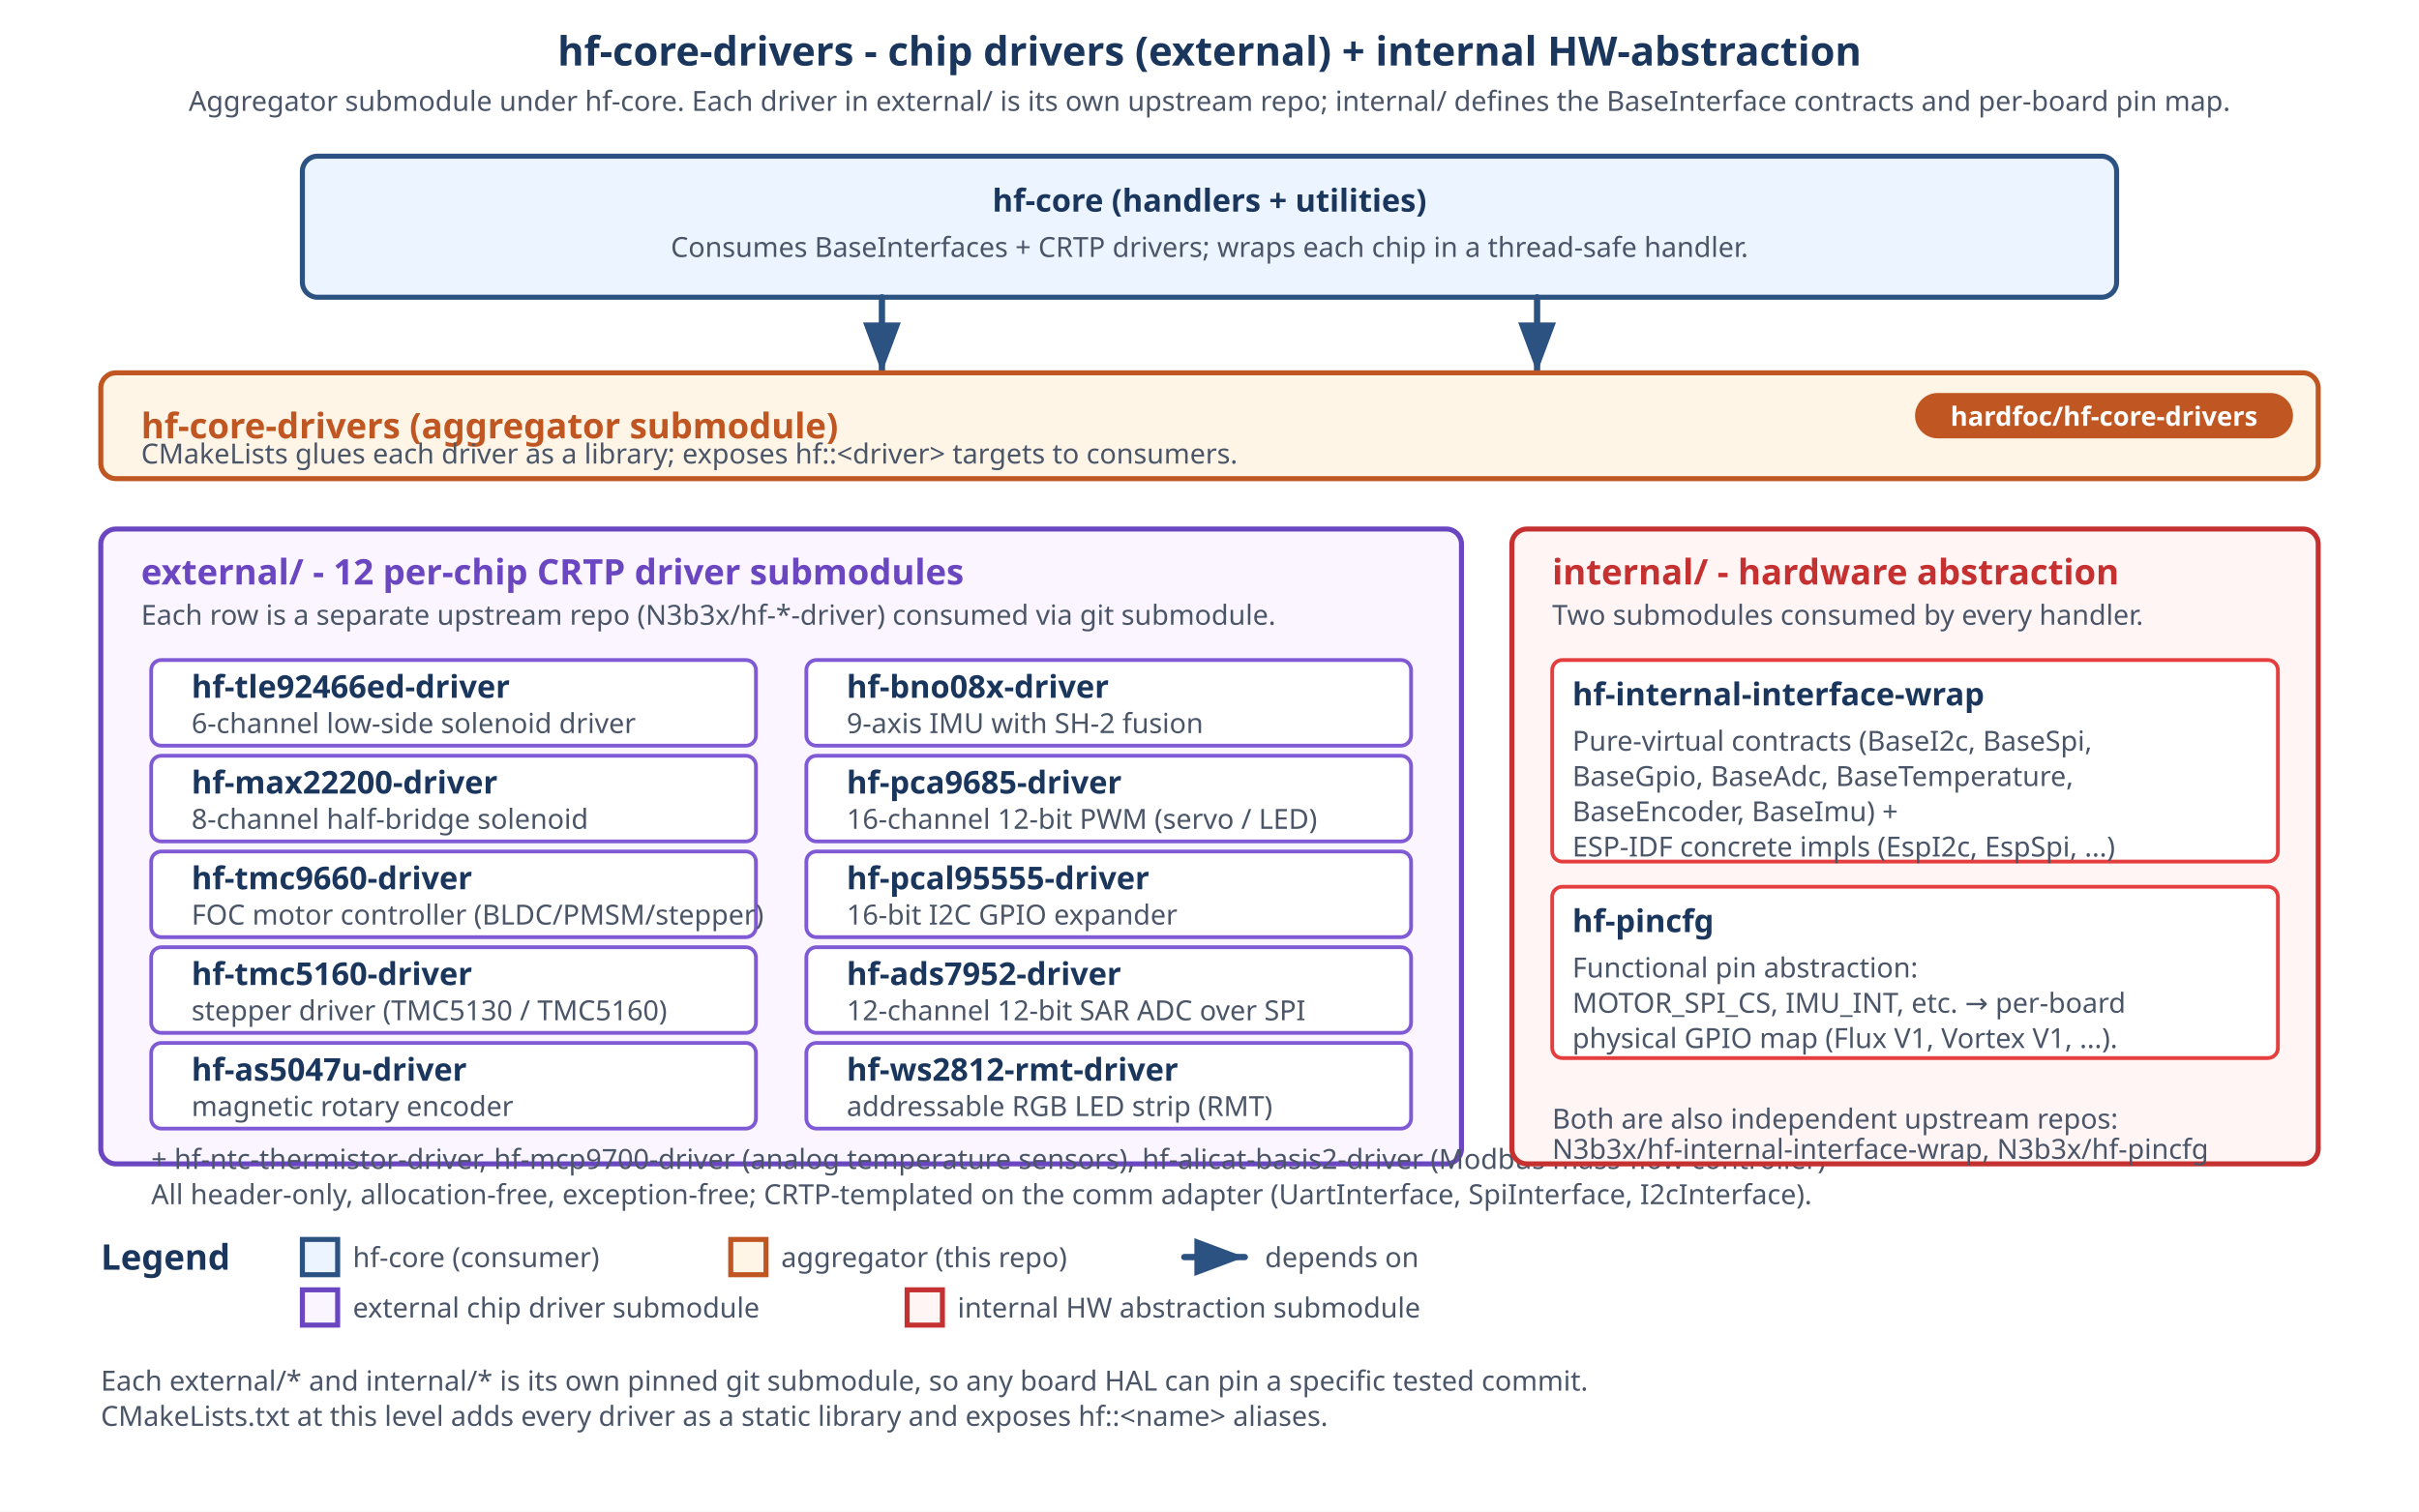
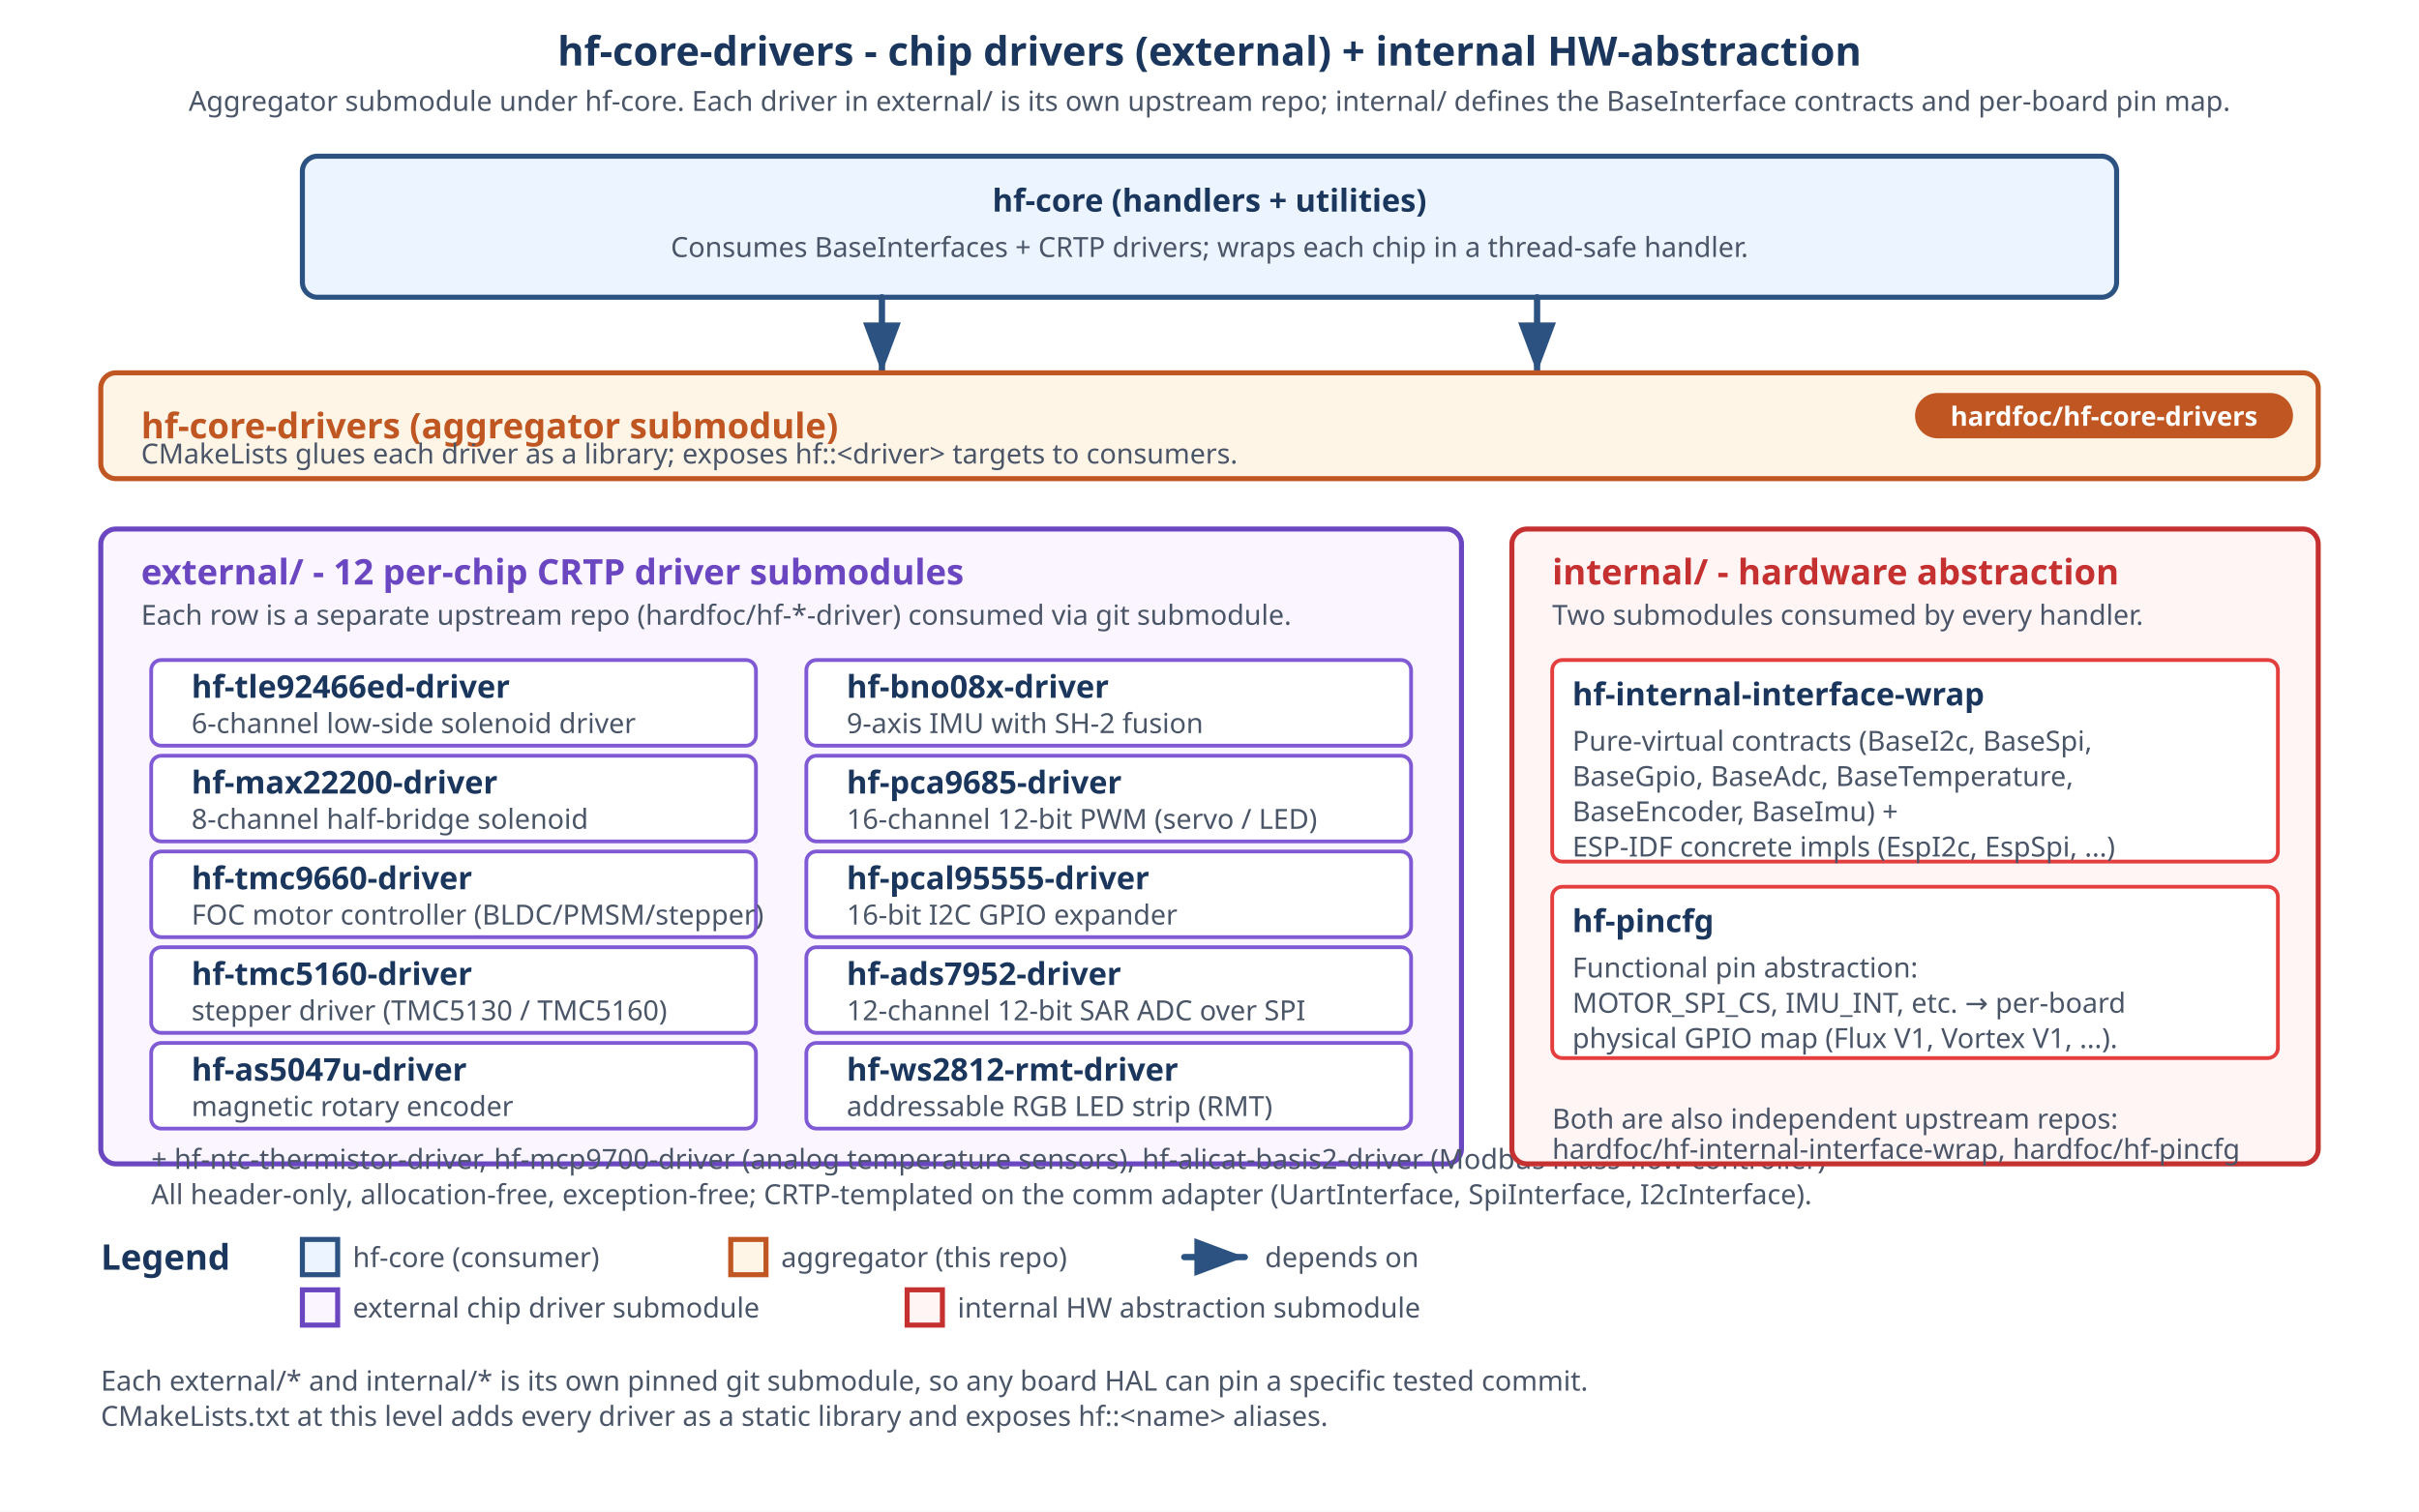
<svg xmlns="http://www.w3.org/2000/svg" viewBox="0 0 960 600" width="960" height="600" role="img" aria-labelledby="t-drv d-drv">
  <defs>
    <style type="text/css">
      .panel    { fill: #ffffff; }
      .ext      { fill: #faf5ff; stroke: #6b46c1; stroke-width: 2; }
      .ext-cell { fill: #ffffff; stroke: #805ad5; stroke-width: 1.5; }
      .int      { fill: #fff5f5; stroke: #c53030; stroke-width: 2; }
      .int-cell { fill: #ffffff; stroke: #e53e3e; stroke-width: 1.5; }
      .agg      { fill: #fef5e7; stroke: #c05621; stroke-width: 2; }
      .consumer { fill: #ebf4ff; stroke: #2c5282; stroke-width: 2; }
      .arrow-dn { stroke: #2c5282; stroke-width: 2.5; fill: none; stroke-linecap: round; }
      .head     { font-family: system-ui, sans-serif; font-size: 16px; font-weight: 600; fill: #1a365d; text-anchor: middle; }
      .layer-title { font-family: system-ui, sans-serif; font-size: 14px; font-weight: 700; text-anchor: start; }
      .title    { font-family: system-ui, sans-serif; font-size: 12.5px; font-weight: 600; fill: #1a365d; text-anchor: middle; }
      .titleL   { font-family: system-ui, sans-serif; font-size: 12.5px; font-weight: 600; fill: #1a365d; text-anchor: start; }
      .small    { font-family: system-ui, sans-serif; font-size: 11px; fill: #4a5568; text-anchor: middle; }
      .smallL   { font-family: system-ui, sans-serif; font-size: 11px; fill: #4a5568; text-anchor: start; }
      .smallR   { font-family: system-ui, sans-serif; font-size: 11px; fill: #4a5568; text-anchor: end; }
      .pin      { font-family: "DejaVu Sans Mono", Consolas, monospace; font-size: 11px; fill: #1a202c; text-anchor: middle; }
      .legend   { font-family: system-ui, sans-serif; font-size: 11px; fill: #4a5568; }
      .badge    { font-family: system-ui, sans-serif; font-size: 10.5px; font-weight: 600; fill: #ffffff; text-anchor: middle; }
    </style>
    <marker id="ar-d" markerWidth="10" markerHeight="10" refX="8" refY="3" orient="auto">
      <path d="M0,0 L8,3 L0,6 z" fill="#2c5282" />
    </marker>
  </defs>
  <rect class="panel" width="960" height="600" />
  <text class="head" x="480" y="26">hf-core-drivers - chip drivers (external) + internal HW-abstraction</text>
  <text class="small" x="480" y="44">Aggregator submodule under hf-core. Each driver in external/ is its own upstream repo; internal/ defines the BaseInterface contracts and per-board pin map.</text>
  <rect class="consumer" x="120" y="62" width="720" height="56" rx="6" />
  <text class="title" x="480" y="84">hf-core  (handlers + utilities)</text>
  <text class="small" x="480" y="102">Consumes BaseInterfaces + CRTP drivers; wraps each chip in a thread-safe handler.</text>
  <line class="arrow-dn" x1="350" y1="118" x2="350" y2="148" marker-end="url(#ar-d)" />
  <line class="arrow-dn" x1="610" y1="118" x2="610" y2="148" marker-end="url(#ar-d)" />
  <rect class="agg" x="40" y="148" width="880" height="42" rx="6" />
  <text class="layer-title" x="56" y="174" fill="#c05621">hf-core-drivers  (aggregator submodule)</text>
  <rect fill="#c05621" x="760" y="156" width="150" height="18" rx="9" />
  <text class="badge" x="835" y="169">hardfoc/hf-core-drivers</text>
  <text class="smallL" x="56" y="184">CMakeLists glues each driver as a library; exposes hf::&lt;driver&gt; targets to consumers.</text>
  <rect class="ext" x="40" y="210" width="540" height="252" rx="6" />
  <text class="layer-title" x="56" y="232" fill="#6b46c1">external/  - 12 per-chip CRTP driver submodules</text>
-   <text class="smallL" x="56" y="248">Each row is a separate upstream repo (N3b3x/hf-*-driver) consumed via git submodule.</text>
+   <text class="smallL" x="56" y="248">Each row is a separate upstream repo (hardfoc/hf-*-driver) consumed via git submodule.</text>
  <g>
    <rect class="ext-cell" x="60" y="262" width="240" height="34" rx="4" />
    <text class="titleL" x="76" y="277">hf-tle92466ed-driver</text>
    <text class="smallL" x="76" y="291">6-channel low-side solenoid driver</text>
    <rect class="ext-cell" x="60" y="300" width="240" height="34" rx="4" />
    <text class="titleL" x="76" y="315">hf-max22200-driver</text>
    <text class="smallL" x="76" y="329">8-channel half-bridge solenoid</text>
    <rect class="ext-cell" x="60" y="338" width="240" height="34" rx="4" />
    <text class="titleL" x="76" y="353">hf-tmc9660-driver</text>
    <text class="smallL" x="76" y="367">FOC motor controller (BLDC/PMSM/stepper)</text>
    <rect class="ext-cell" x="60" y="376" width="240" height="34" rx="4" />
    <text class="titleL" x="76" y="391">hf-tmc5160-driver</text>
    <text class="smallL" x="76" y="405">stepper driver (TMC5130 / TMC5160)</text>
    <rect class="ext-cell" x="60" y="414" width="240" height="34" rx="4" />
    <text class="titleL" x="76" y="429">hf-as5047u-driver</text>
    <text class="smallL" x="76" y="443">magnetic rotary encoder</text>
    <rect class="ext-cell" x="320" y="262" width="240" height="34" rx="4" />
    <text class="titleL" x="336" y="277">hf-bno08x-driver</text>
    <text class="smallL" x="336" y="291">9-axis IMU with SH-2 fusion</text>
    <rect class="ext-cell" x="320" y="300" width="240" height="34" rx="4" />
    <text class="titleL" x="336" y="315">hf-pca9685-driver</text>
    <text class="smallL" x="336" y="329">16-channel 12-bit PWM (servo / LED)</text>
    <rect class="ext-cell" x="320" y="338" width="240" height="34" rx="4" />
    <text class="titleL" x="336" y="353">hf-pcal95555-driver</text>
    <text class="smallL" x="336" y="367">16-bit I2C GPIO expander</text>
    <rect class="ext-cell" x="320" y="376" width="240" height="34" rx="4" />
    <text class="titleL" x="336" y="391">hf-ads7952-driver</text>
    <text class="smallL" x="336" y="405">12-channel 12-bit SAR ADC over SPI</text>
    <rect class="ext-cell" x="320" y="414" width="240" height="34" rx="4" />
    <text class="titleL" x="336" y="429">hf-ws2812-rmt-driver</text>
    <text class="smallL" x="336" y="443">addressable RGB LED strip (RMT)</text>
  </g>
  <text class="smallL" x="60" y="464">+ hf-ntc-thermistor-driver, hf-mcp9700-driver (analog temperature sensors), hf-alicat-basis2-driver (Modbus mass-flow controller)</text>
  <text class="smallL" x="60" y="478">All header-only, allocation-free, exception-free; CRTP-templated on the comm adapter (UartInterface, SpiInterface, I2cInterface).</text>
  <rect class="int" x="600" y="210" width="320" height="252" rx="6" />
  <text class="layer-title" x="616" y="232" fill="#c53030">internal/  - hardware abstraction</text>
  <text class="smallL" x="616" y="248">Two submodules consumed by every handler.</text>
  <rect class="int-cell" x="616" y="262" width="288" height="80" rx="4" />
  <text class="titleL" x="624" y="280">hf-internal-interface-wrap</text>
  <text class="smallL" x="624" y="298">Pure-virtual contracts (BaseI2c, BaseSpi,</text>
  <text class="smallL" x="624" y="312">BaseGpio, BaseAdc, BaseTemperature,</text>
  <text class="smallL" x="624" y="326">BaseEncoder, BaseImu) +</text>
  <text class="smallL" x="624" y="340">ESP-IDF concrete impls (EspI2c, EspSpi, ...)</text>
  <rect class="int-cell" x="616" y="352" width="288" height="68" rx="4" />
  <text class="titleL" x="624" y="370">hf-pincfg</text>
  <text class="smallL" x="624" y="388">Functional pin abstraction:</text>
  <text class="smallL" x="624" y="402">MOTOR_SPI_CS, IMU_INT, etc. → per-board</text>
  <text class="smallL" x="624" y="416">physical GPIO map (Flux V1, Vortex V1, ...).</text>
  <text class="smallL" x="616" y="448">Both are also independent upstream repos:</text>
-   <text class="smallL" x="616" y="460">N3b3x/hf-internal-interface-wrap, N3b3x/hf-pincfg</text>
+   <text class="smallL" x="616" y="460">hardfoc/hf-internal-interface-wrap, hardfoc/hf-pincfg</text>
  <g transform="translate(40, 504)">
    <text class="layer-title" x="0" y="0" fill="#1a365d">Legend</text>
    <rect class="consumer" x="80" y="-12" width="14" height="14" />
    <text class="legend" x="100" y="-1">hf-core (consumer)</text>
    <rect class="agg" x="250" y="-12" width="14" height="14" />
    <text class="legend" x="270" y="-1">aggregator (this repo)</text>
    <line class="arrow-dn" x1="430" y1="-5" x2="454" y2="-5" marker-end="url(#ar-d)" />
    <text class="legend" x="462" y="-1">depends on</text>
  </g>
  <g transform="translate(40, 524)">
    <rect class="ext" x="80" y="-12" width="14" height="14" />
    <text class="legend" x="100" y="-1">external chip driver submodule</text>
    <rect class="int" x="320" y="-12" width="14" height="14" />
    <text class="legend" x="340" y="-1">internal HW abstraction submodule</text>
  </g>
  <g transform="translate(40, 552)">
    <text class="smallL" x="0" y="0">Each external/* and internal/* is its own pinned git submodule, so any board HAL can pin a specific tested commit.</text>
    <text class="smallL" x="0" y="14">CMakeLists.txt at this level adds every driver as a static library and exposes hf::&lt;name&gt; aliases.</text>
  </g>
</svg>
